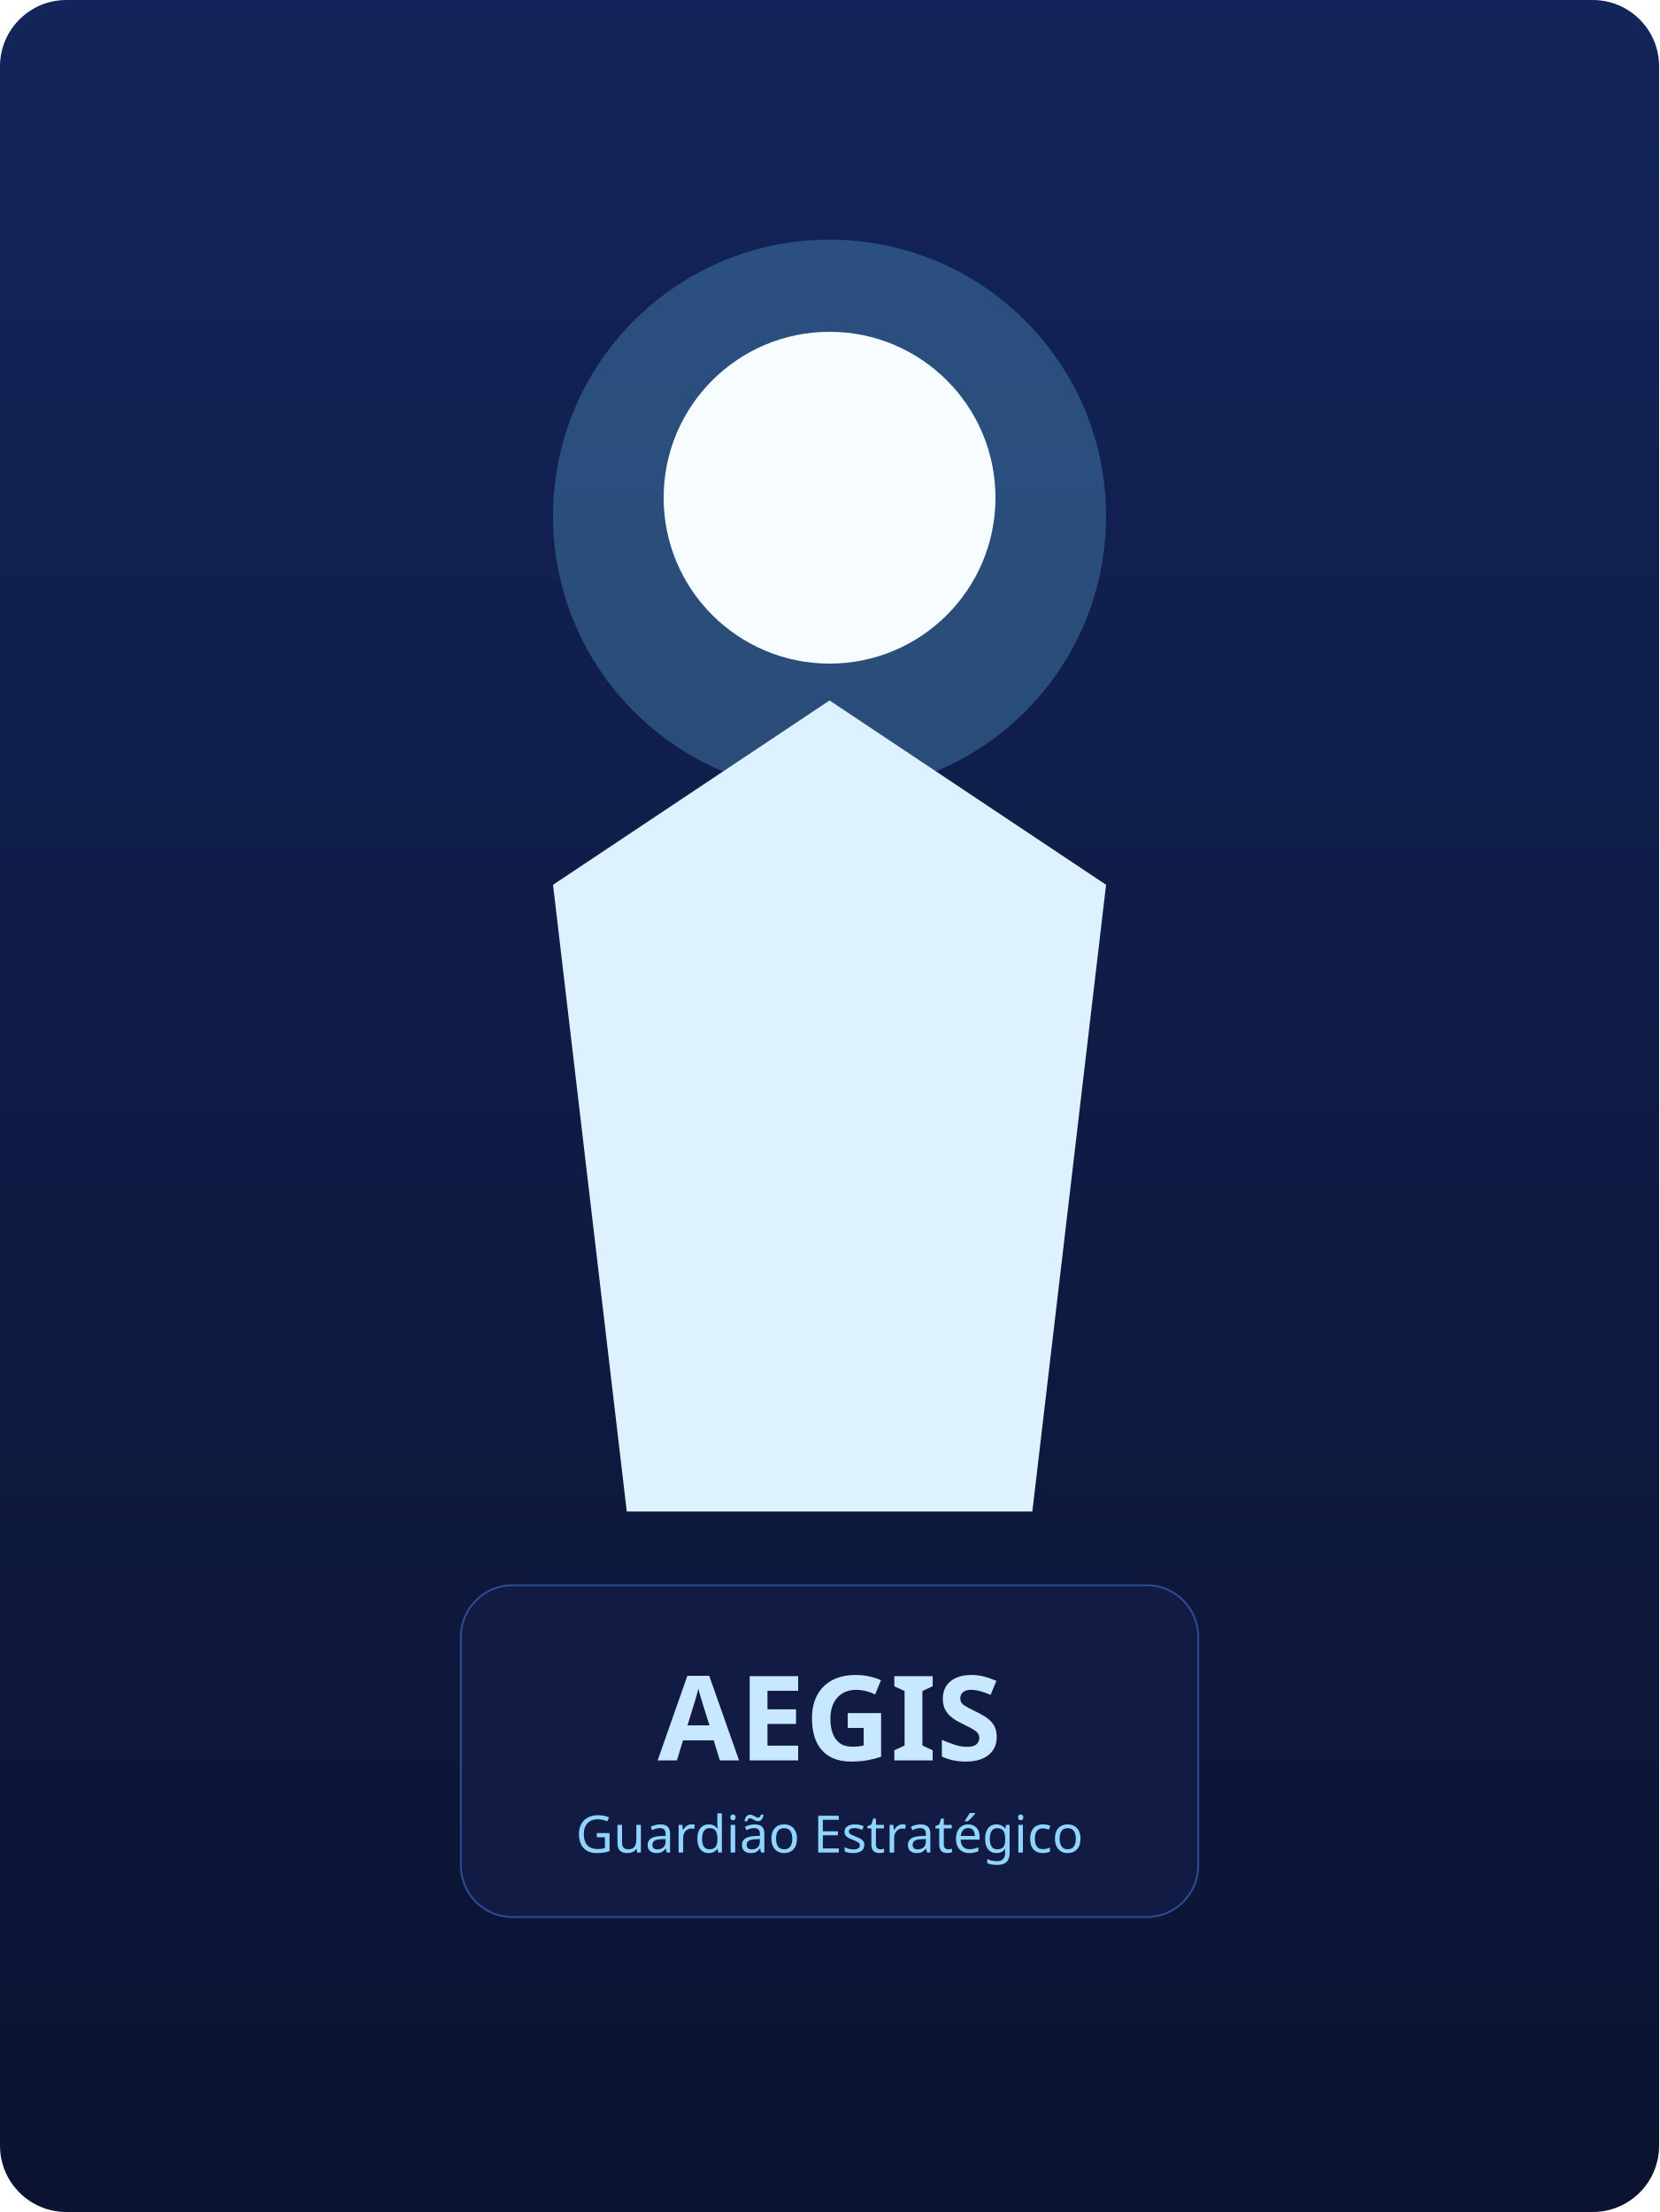
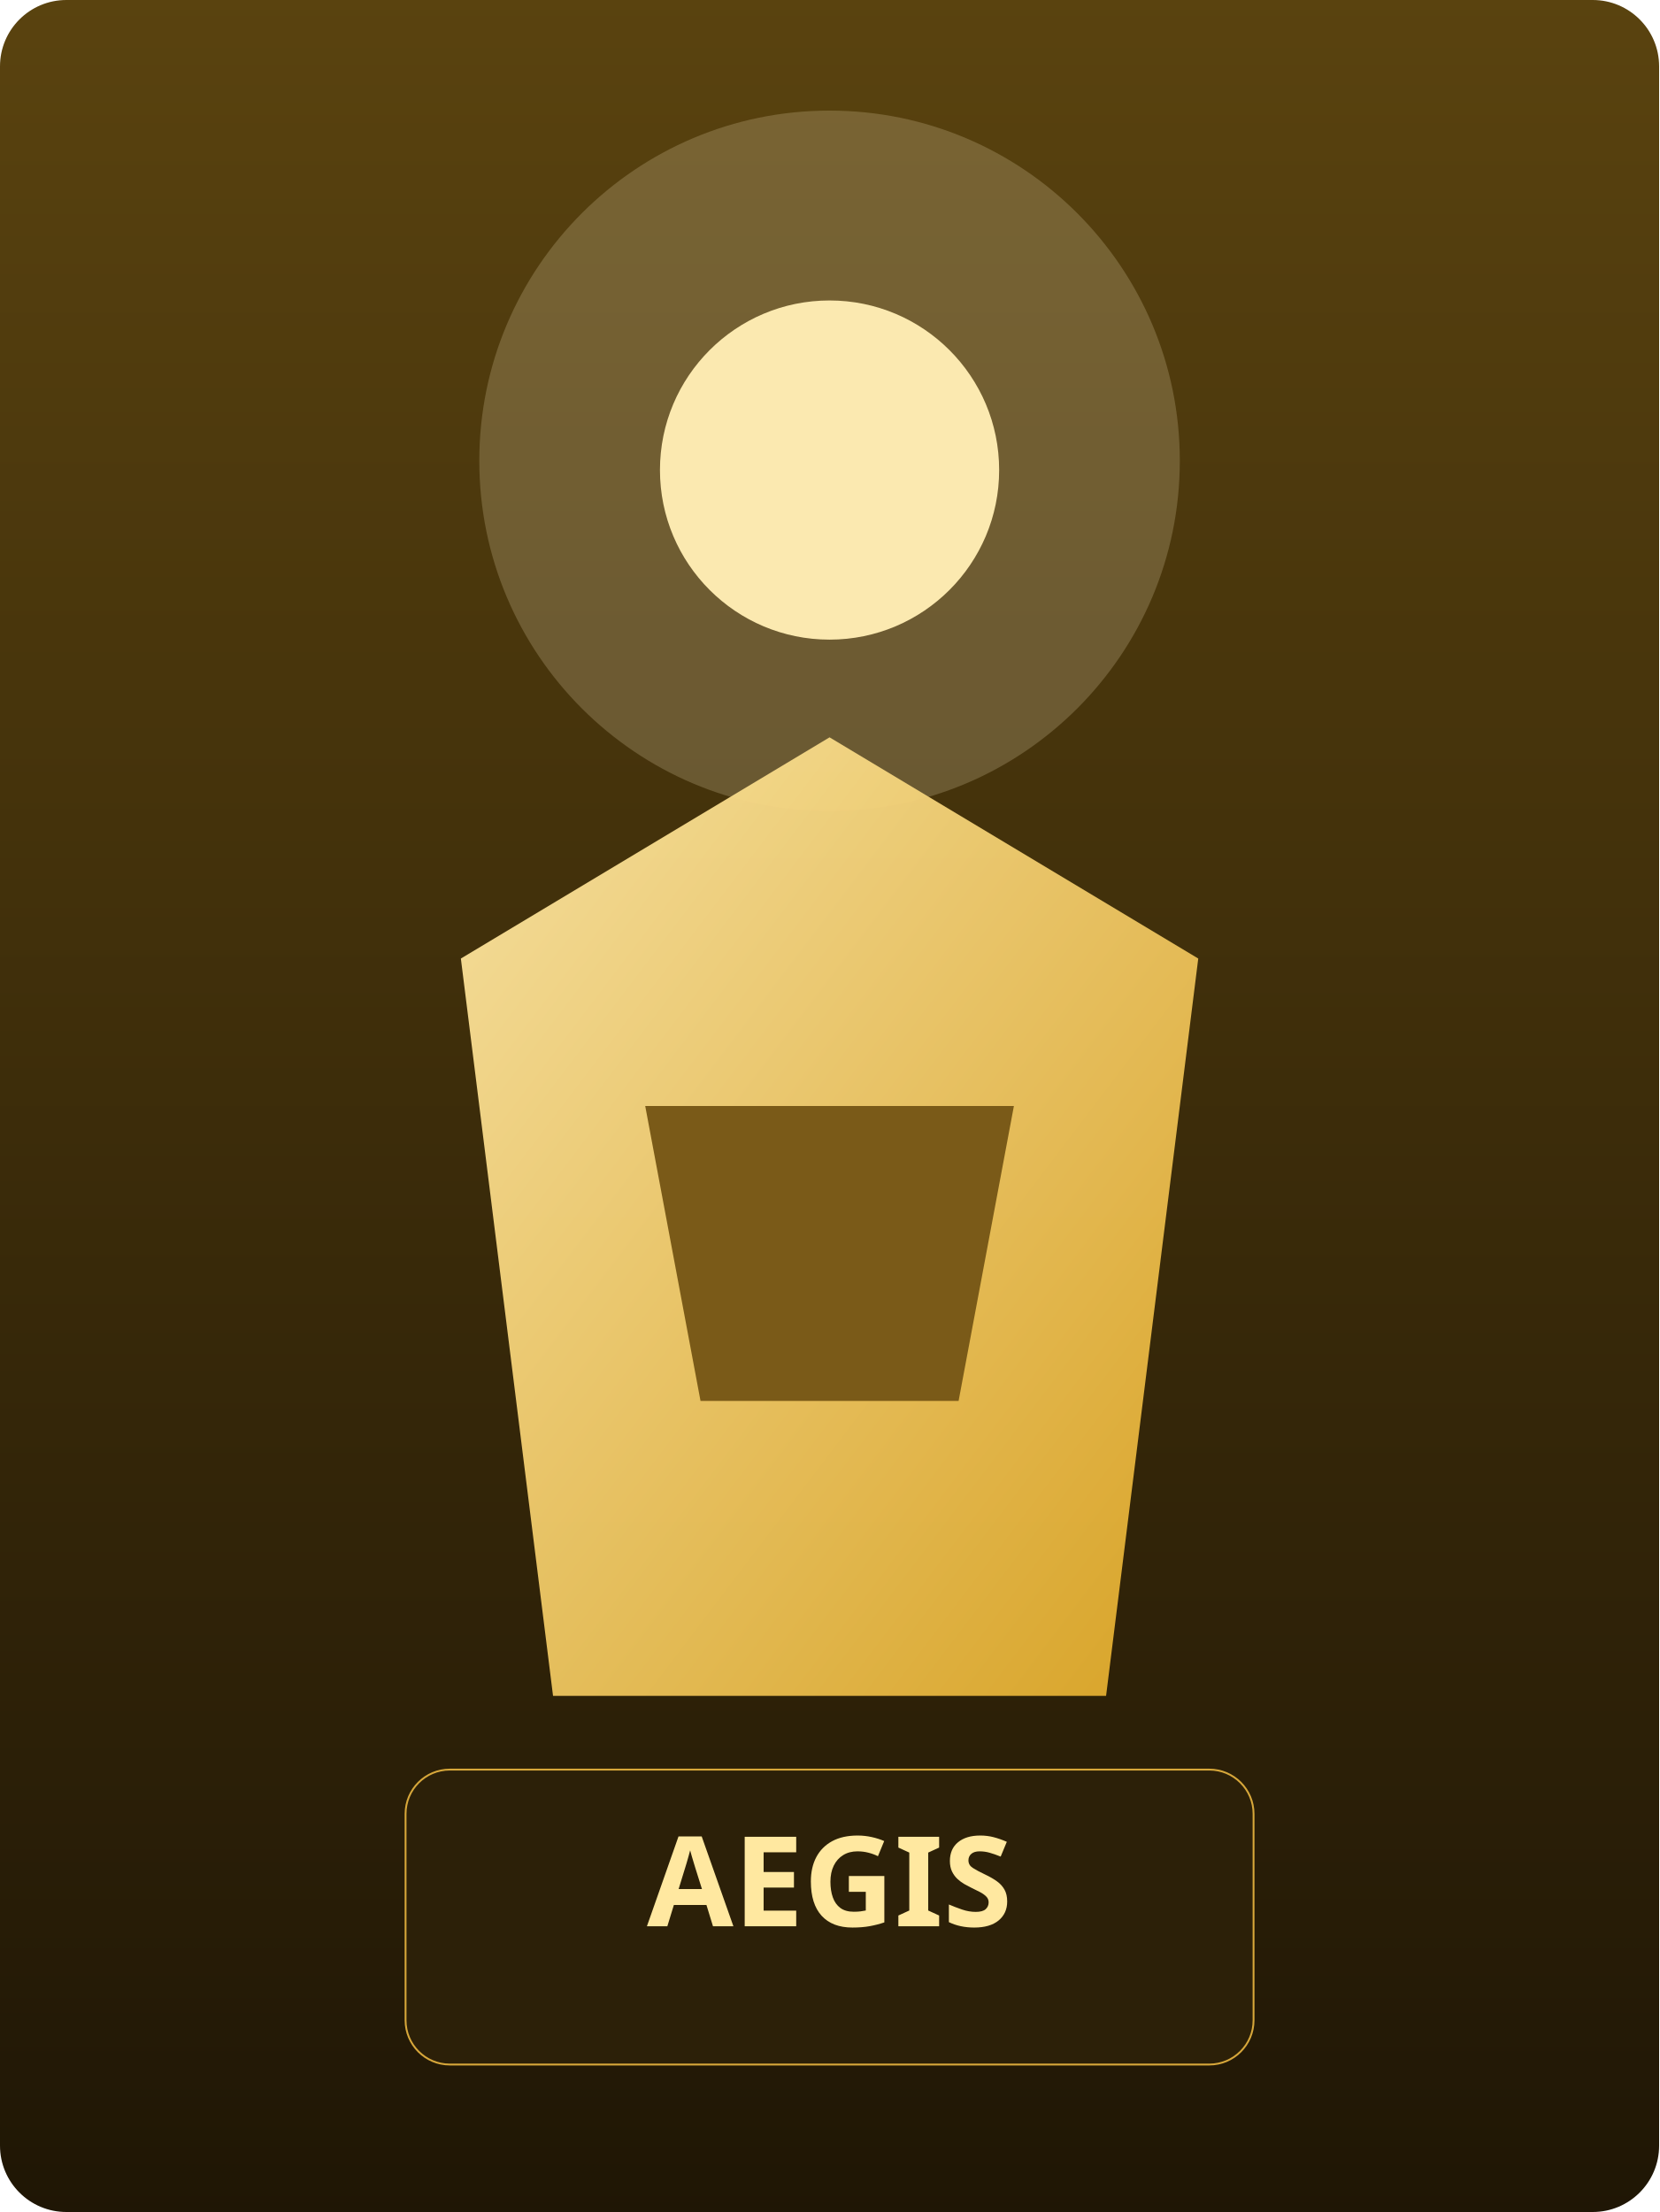
<svg xmlns="http://www.w3.org/2000/svg" width="900" height="1200" viewBox="0 0 900 1200">
  <defs>
    <linearGradient id="bg" x1="0" y1="0" x2="0" y2="1">
-       <stop offset="0%" stop-color="#13245A" />
-       <stop offset="100%" stop-color="#0B1330" />
+       <stop offset="0%" stop-color="#5A430F" />
+       <stop offset="100%" stop-color="#1F1605" />
+     </linearGradient>
+     <linearGradient id="gold" x1="0" y1="0" x2="1" y2="1">
+       <stop offset="0%" stop-color="#FFE9A6" />
+       <stop offset="100%" stop-color="#E1A928" />
    </linearGradient>
  </defs>
  <rect width="900" height="1200" rx="36" fill="url(#bg)" />
-   <circle cx="450" cy="280" r="150" fill="#74D9FF" fill-opacity="0.25" />
-   <path d="M300 480 L450 380 L600 480 L560 820 L340 820 Z" fill="#DDF1FF" />
-   <circle cx="450" cy="270" r="90" fill="#F6FCFF" />
-   <rect x="250" y="860" width="400" height="180" rx="28" fill="#111B43" stroke="#2F4B94" />
-   <text x="450" y="955" text-anchor="middle" fill="#C8E8FF" font-size="64" font-family="Segoe UI" font-weight="700">AEGIS</text>
-   <text x="450" y="1005" text-anchor="middle" fill="#8ED6FF" font-size="28" font-family="Segoe UI">Guardião Estratégico</text>
+   <circle cx="450" cy="250" r="190" fill="#FFF3C8" fill-opacity="0.2" />
+   <path d="M250 520 L450 400 L650 520 L600 920 L300 920 Z" fill="url(#gold)" fill-opacity="0.95" />
+   <circle cx="450" cy="255" r="92" fill="#FBE9B0" />
+   <path d="M350 600 L550 600 L520 760 L380 760 Z" fill="#7A5A18" />
+   <rect x="220" y="960" width="460" height="160" rx="24" fill="#2C2008" stroke="#D7A73A" />
+   <text x="450" y="1045" text-anchor="middle" fill="#FFE8A0" font-size="68" font-family="Segoe UI" font-weight="700">AEGIS</text>
</svg>
